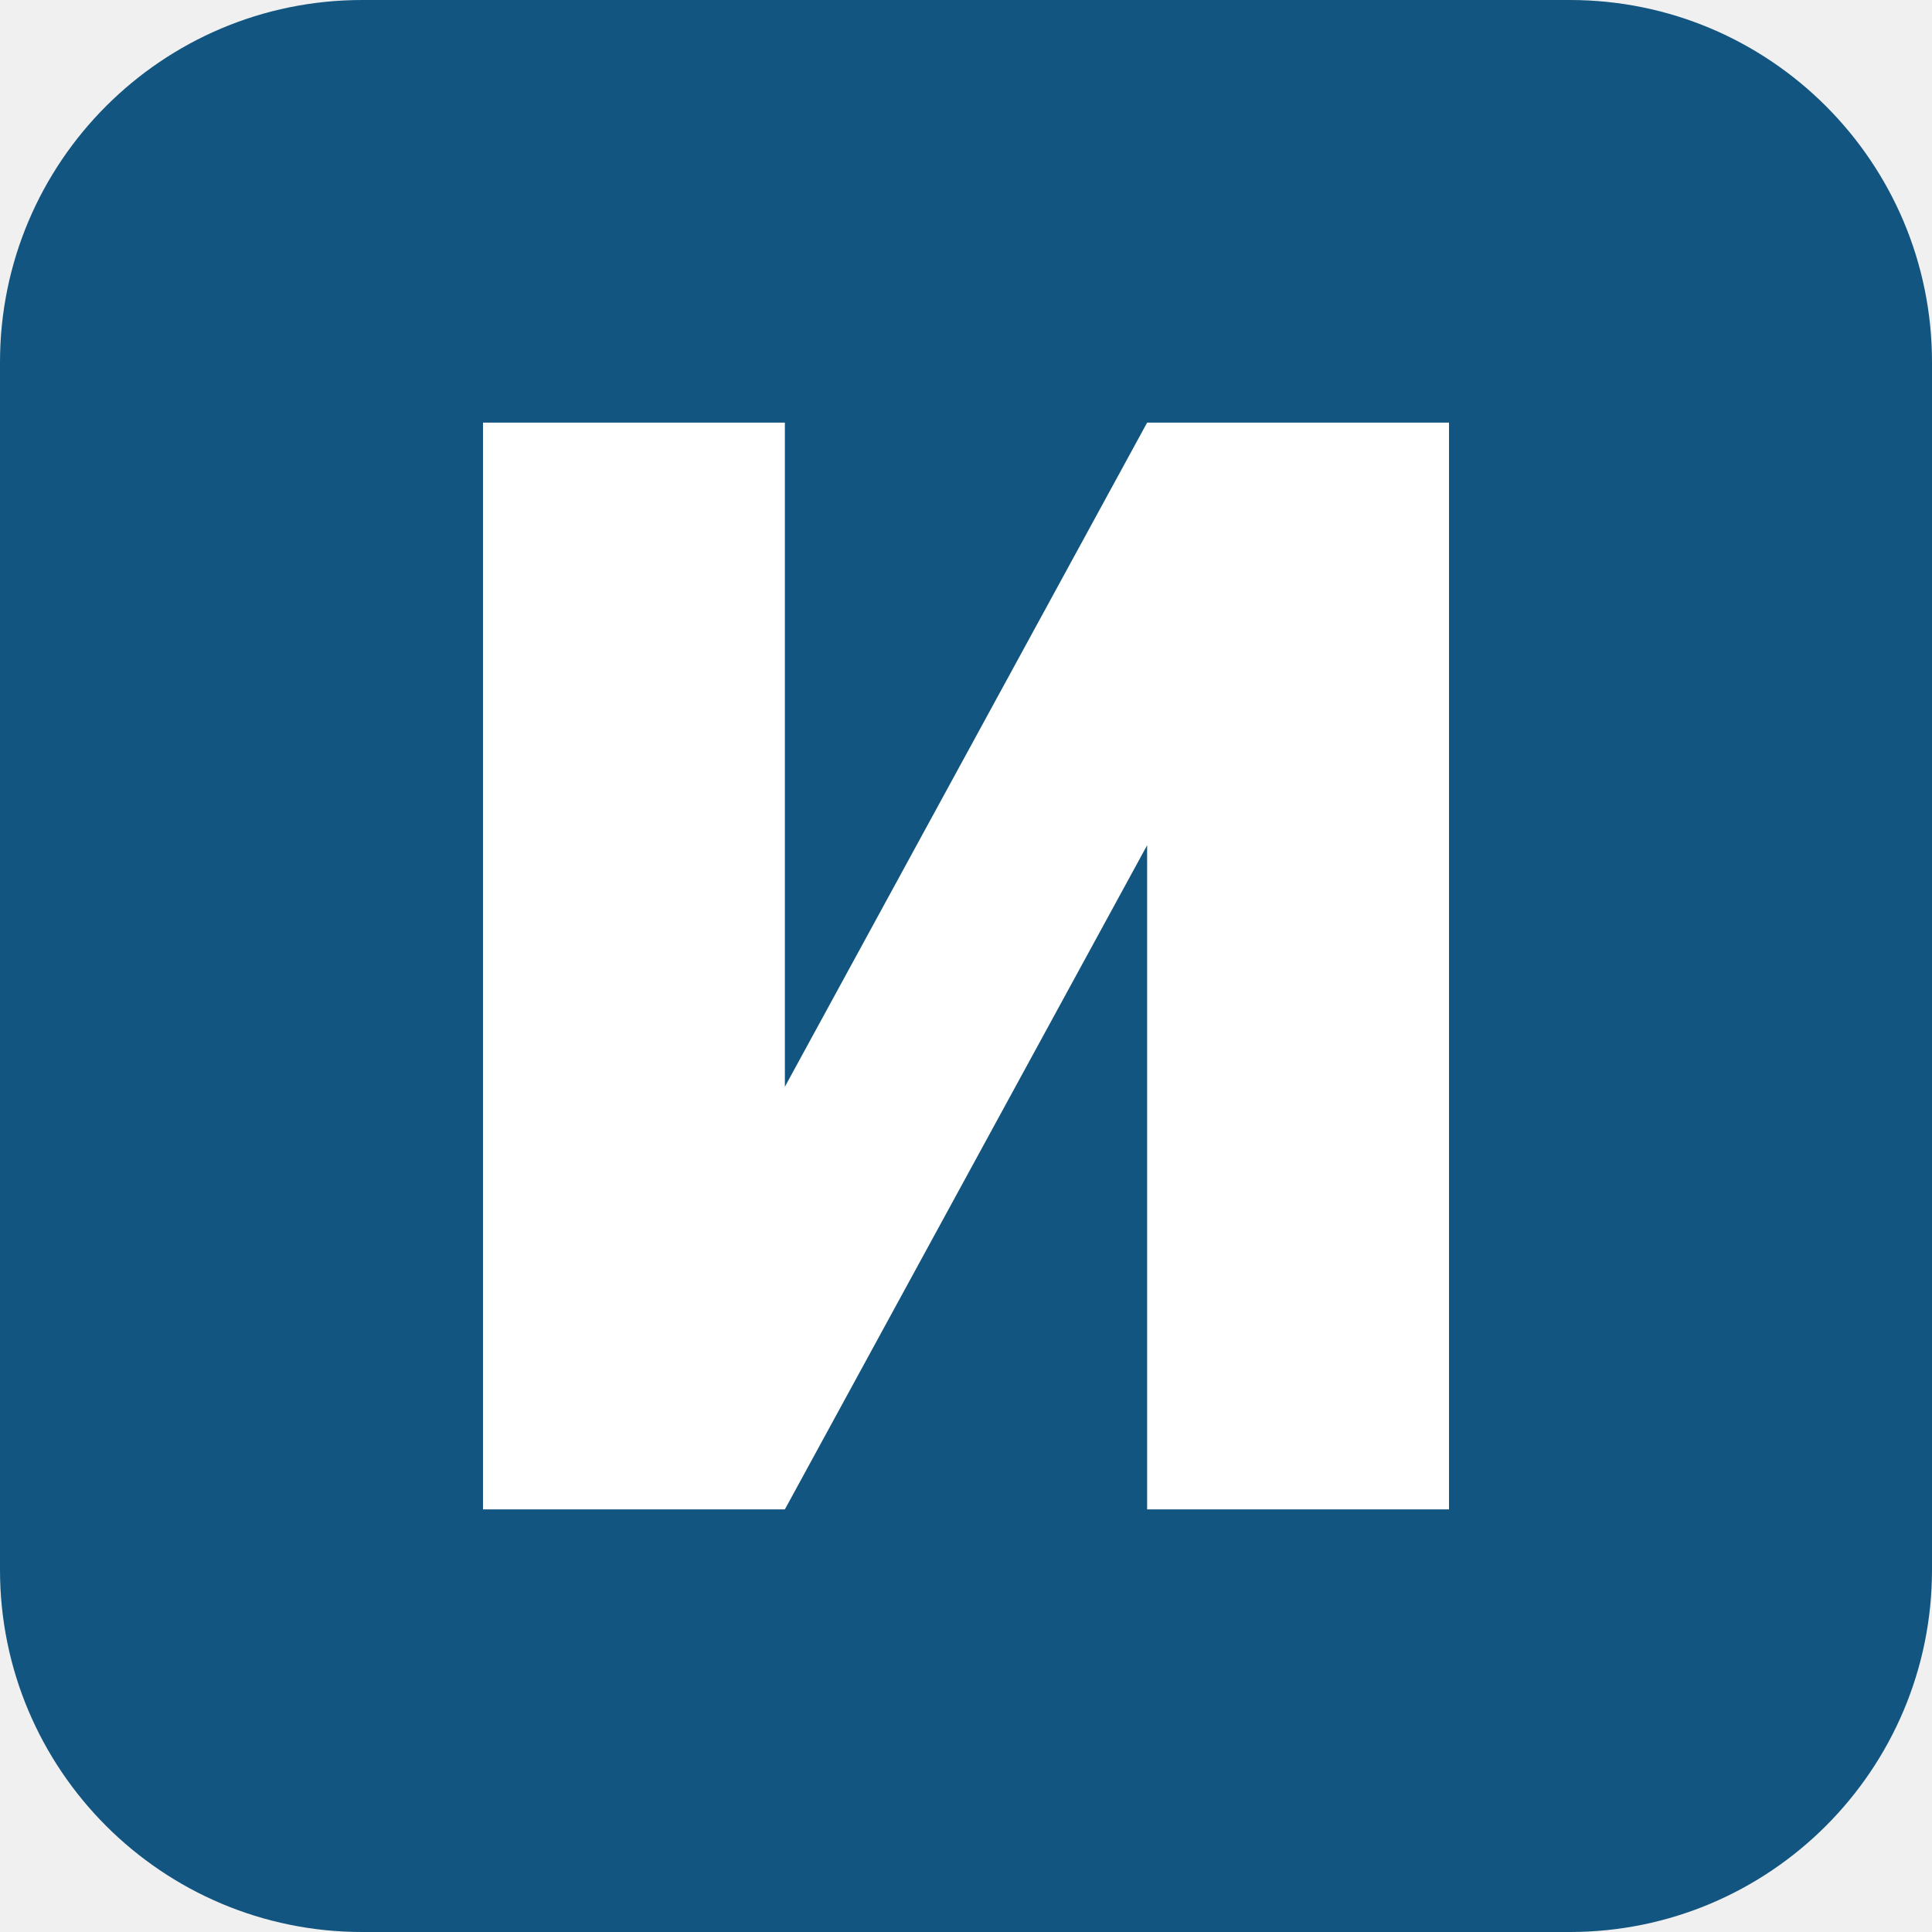
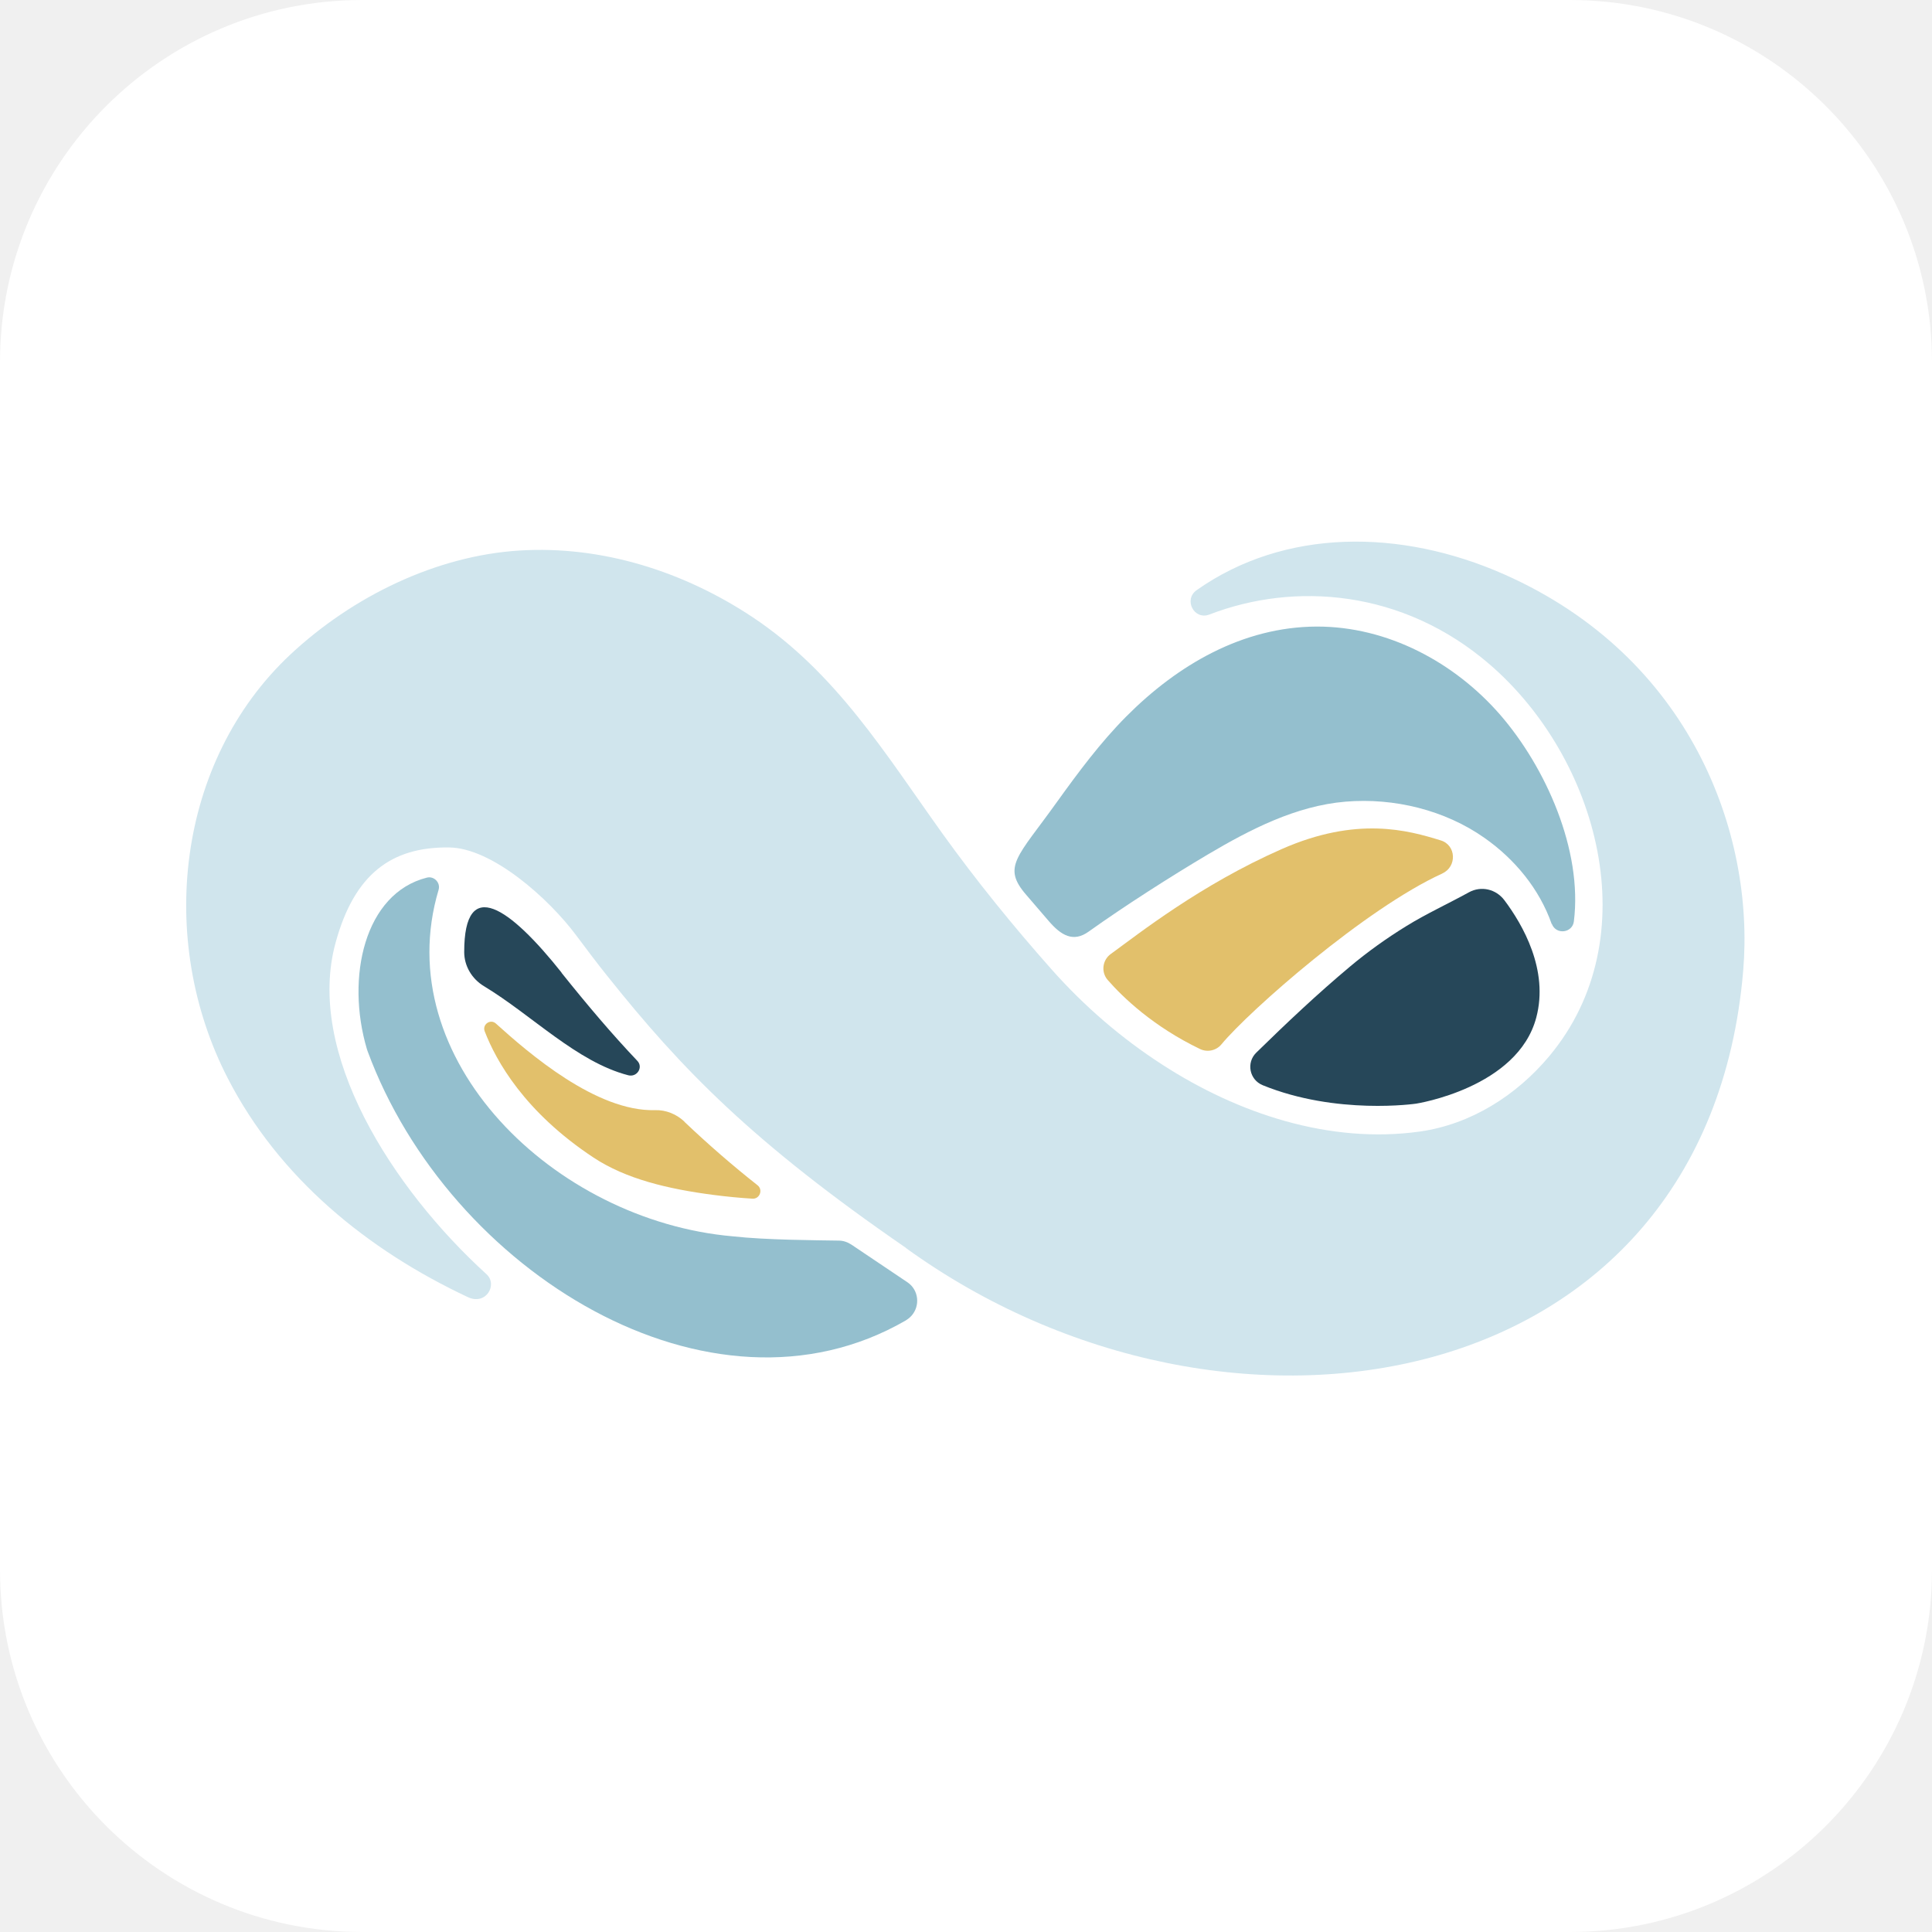
<svg xmlns="http://www.w3.org/2000/svg" viewBox="0 0 64 64" role="img" aria-label="NetSuite">
-   <rect width="64" height="64" rx="12" fill="#125580" />
-   <path d="M16 14h10v22l12-22h10v36H38V28L26 50H16z" fill="#ffffff" />
+   <rect width="64" height="64" rx="12" fill="#ffffff" />
+   <g transform="translate(6 17.6) scale(0.65)">
+     <path d="M25.649 30.085C25.246 29.702 24.71 29.484 24.157 29.5C21.157 29.585 17.702 26.585 16.04 25.085C15.762 24.835 15.335 25.133 15.472 25.484C16.052 26.988 17.496 29.589 21.02 31.919C22.669 33.008 24.802 33.516 27.117 33.819C27.794 33.907 28.468 33.972 29.121 34.012C29.488 34.032 29.669 33.556 29.375 33.327C28.113 32.331 26.867 31.25 25.653 30.097V30.085H25.649Z" fill="#E2C06B" />
+     <path d="M69.859 20.012C70.073 20.577 70.911 20.476 70.98 19.875C71.431 16.246 69.54 12.024 67.226 9.355C64.907 6.686 61.492 4.843 57.867 4.855C54.093 4.871 50.778 6.815 48.173 9.432C46.847 10.766 45.726 12.278 44.629 13.803C42.613 16.621 41.819 17.089 43.077 18.537L44.21 19.855C44.843 20.593 45.464 20.968 46.254 20.399C48.077 19.097 50.411 17.605 52.335 16.464C54.476 15.198 56.819 13.988 59.347 13.778C61.815 13.573 64.407 14.206 66.423 15.625C67.964 16.706 69.222 18.222 69.851 20.02L69.859 20.012Z" fill="#94BFCE" />
+     <path d="M36.94 36.528C53.27 48.347 77.766 44.274 79.609 22.391C80.198 15.391 76.931 6.407 67.436 2.198C62.137 -0.149 56.222 -0.153 51.754 3C51.073 3.484 51.625 4.54 52.403 4.242C56.738 2.569 62.246 2.964 66.673 6.77C72.226 11.548 74.778 20.71 69.718 26.758C68.048 28.75 65.738 30.218 63.141 30.589C58.532 31.238 53.847 29.669 50.004 27.181C47.923 25.839 46.032 24.206 44.383 22.351C42.407 20.125 40.528 17.811 38.79 15.391C35.871 11.315 33.379 7.206 29.117 4.371C25.621 2.052 21.456 0.718 17.242 0.98C13.028 1.242 8.758 3.294 5.552 6.294C-0.222 11.718 -1.262 20.814 2.379 27.879C5 32.972 9.508 36.629 14.601 39.024C15.54 39.472 16.145 38.395 15.565 37.863C10.758 33.488 6.31 26.561 7.883 20.927C8.835 17.48 10.71 16.077 13.649 16.113C15.839 16.125 18.738 18.714 20.141 20.601C20.657 21.29 21.169 21.976 21.706 22.645C25.524 27.436 29.137 31.145 36.94 36.52V36.528Z" fill="#D0E5ED" />
+     <path d="M34.149 36.347C33.964 36.226 33.754 36.153 33.532 36.149C32.359 36.129 29.819 36.121 28.117 35.931C19.008 35.137 10.552 26.891 13.121 18.274C13.23 17.911 12.895 17.56 12.528 17.649C9.347 18.448 8.383 22.73 9.468 26.391C9.48 26.427 9.492 26.46 9.504 26.496C13.649 37.746 26.988 45.964 36.923 40.222C37.024 40.161 37.117 40.089 37.198 40.004C37.198 40.004 37.198 39.996 37.21 39.992C37.681 39.48 37.593 38.657 37.012 38.27L34.157 36.351L34.149 36.347Z" fill="#94BFCE" />
+     <path d="M19.387 22.488C16.774 19.202 14.423 17.5 14.427 21.444C14.427 22.145 14.81 22.803 15.427 23.178C17.887 24.662 20.161 27.041 22.786 27.722C23.234 27.839 23.564 27.315 23.25 26.988C21.939 25.605 20.706 24.149 19.387 22.5V22.492V22.488Z" fill="#264759" />
+     <path d="M55.117 28.226C54.444 27.952 54.274 27.081 54.79 26.573C56.335 25.061 57.915 23.569 59.573 22.181C60.472 21.427 61.448 20.73 62.452 20.113C63.456 19.492 64.573 18.98 65.629 18.399C66.258 18.052 67.016 18.238 67.439 18.802C68.375 20.049 69.706 22.359 69.064 24.778C68.117 28.371 62.94 29.169 62.94 29.169C62.94 29.169 58.887 29.766 55.113 28.226H55.117Z" fill="#264759" />
+     <path d="M64.278 17.435C65.028 17.093 64.988 15.996 64.198 15.754C62.532 15.238 59.927 14.504 56.085 16.197C51.948 18.02 48.839 20.48 47.375 21.544C46.948 21.855 46.875 22.468 47.222 22.867C47.996 23.75 49.528 25.23 51.923 26.383C52.298 26.564 52.75 26.468 53.016 26.149C54.435 24.435 60.363 19.218 64.278 17.439V17.435Z" fill="#E2C06B" />
+   </g>
</svg>
